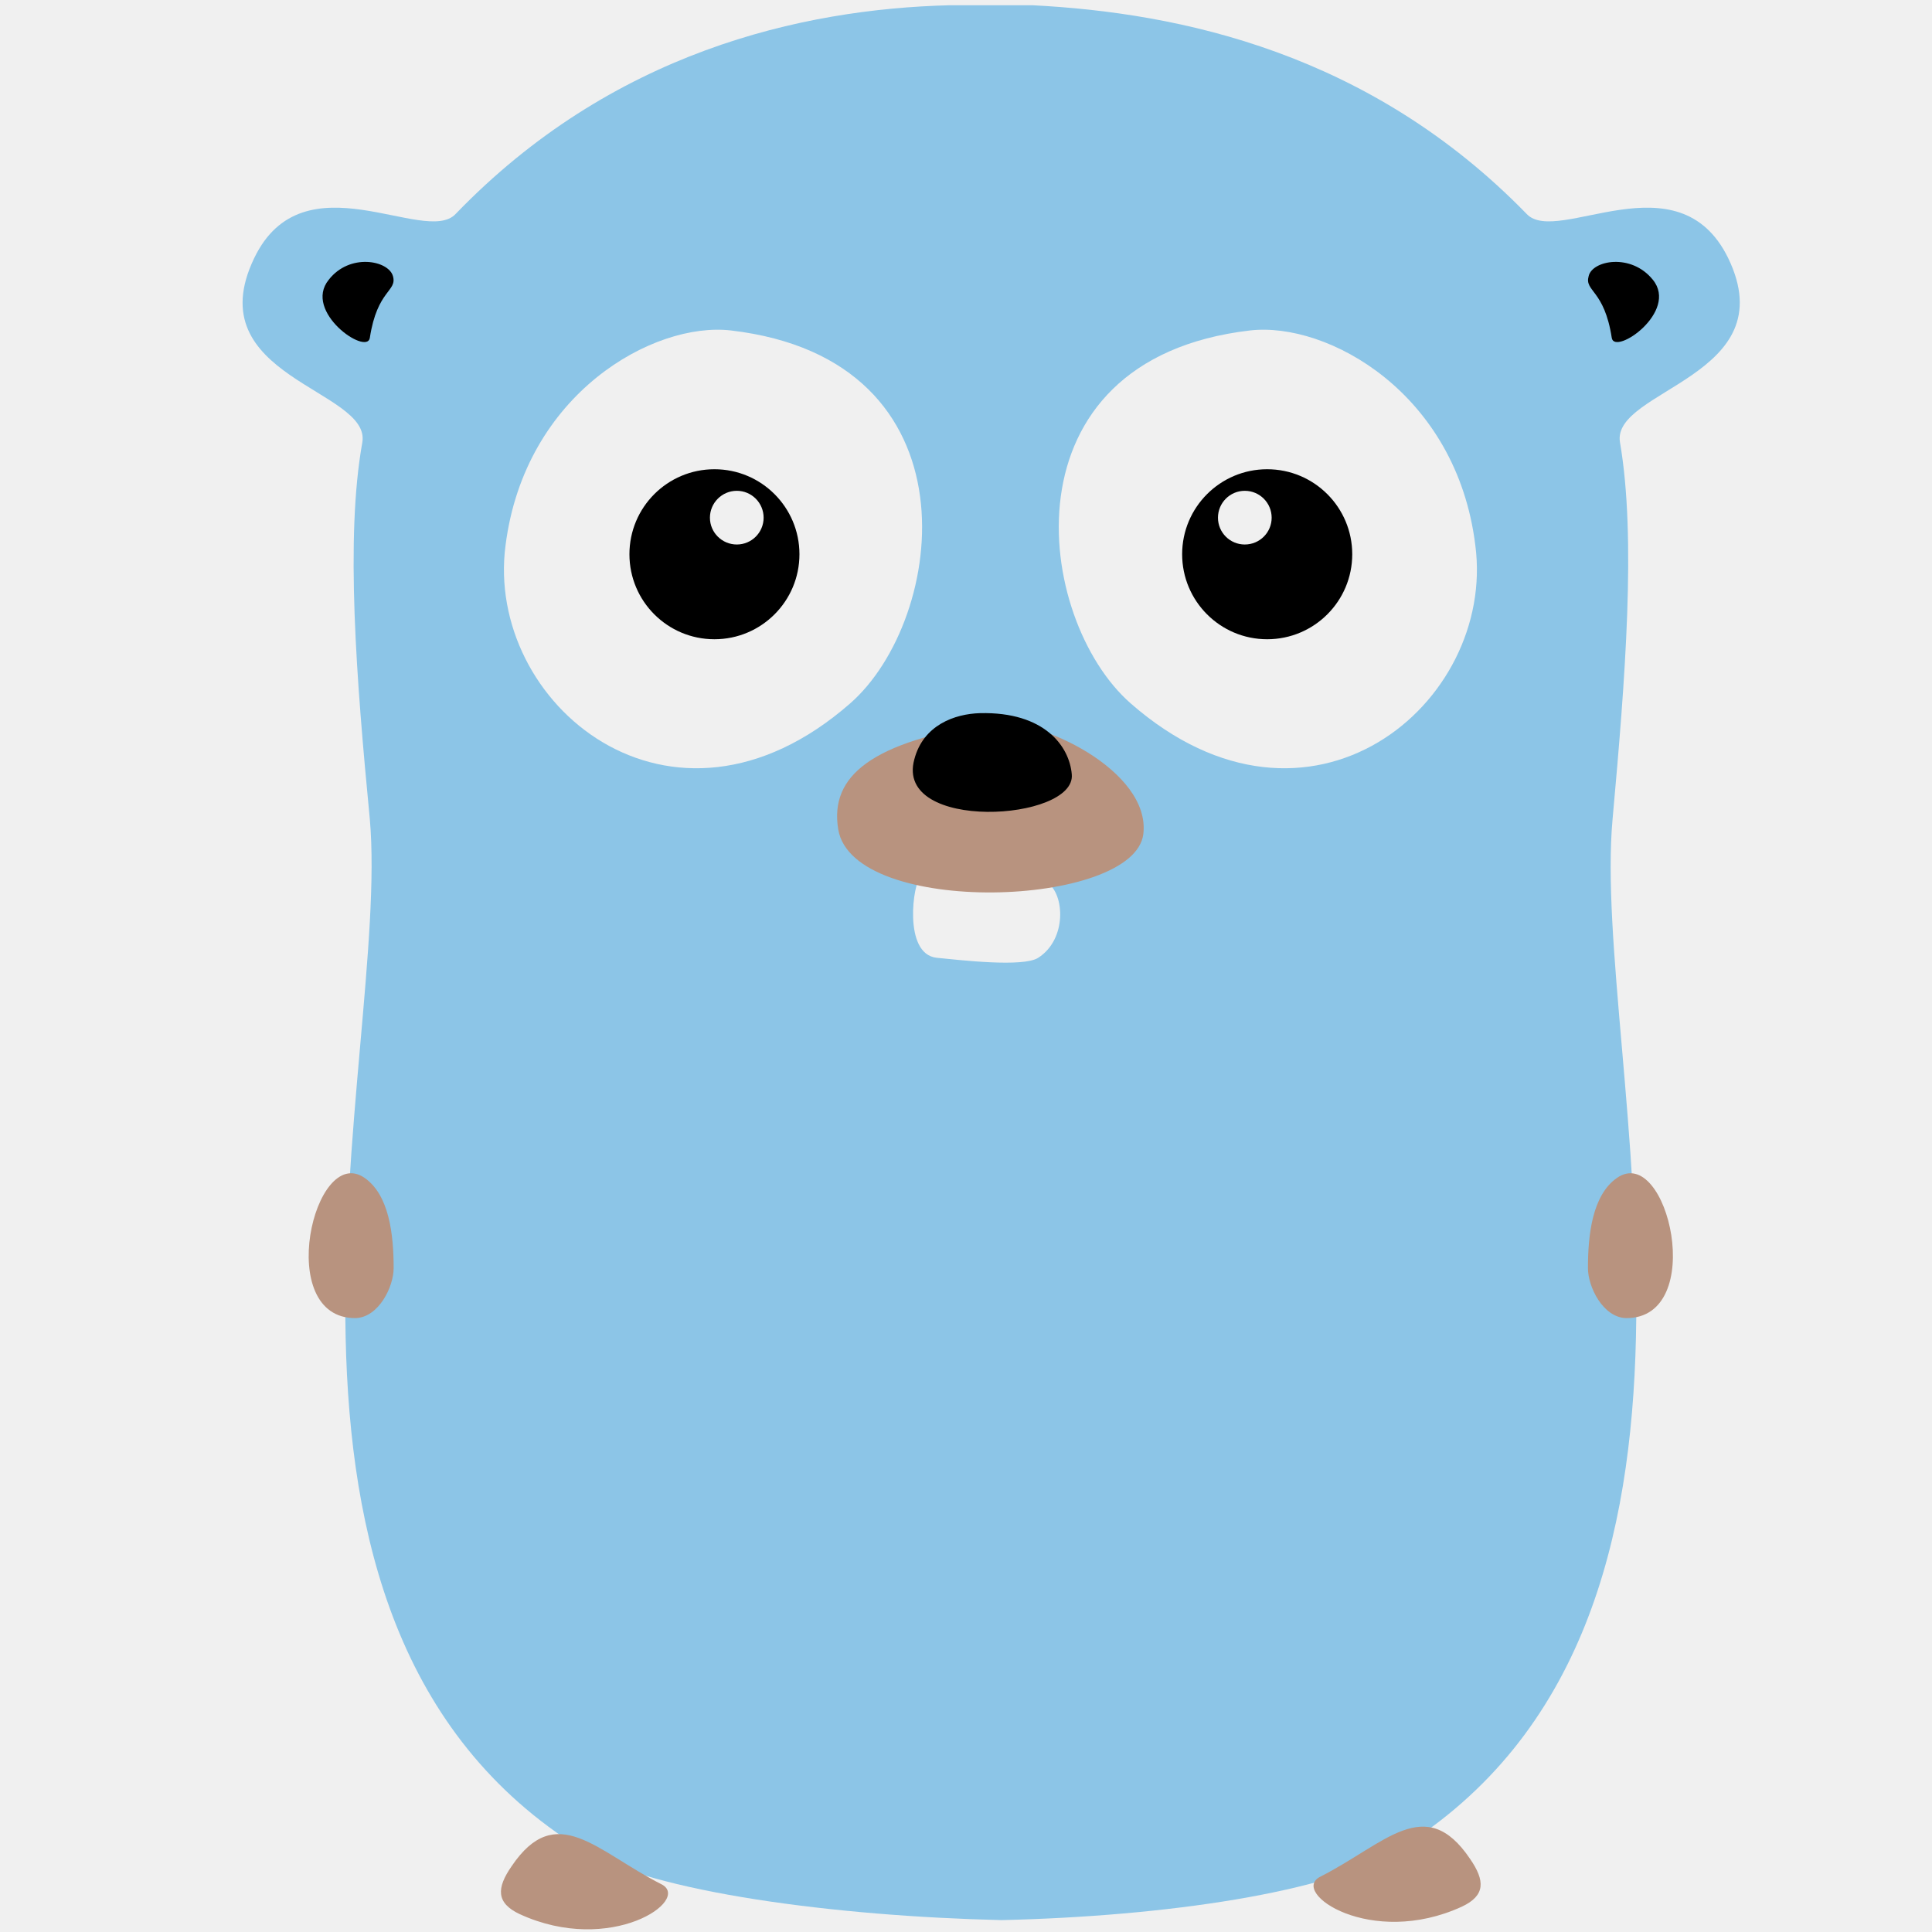
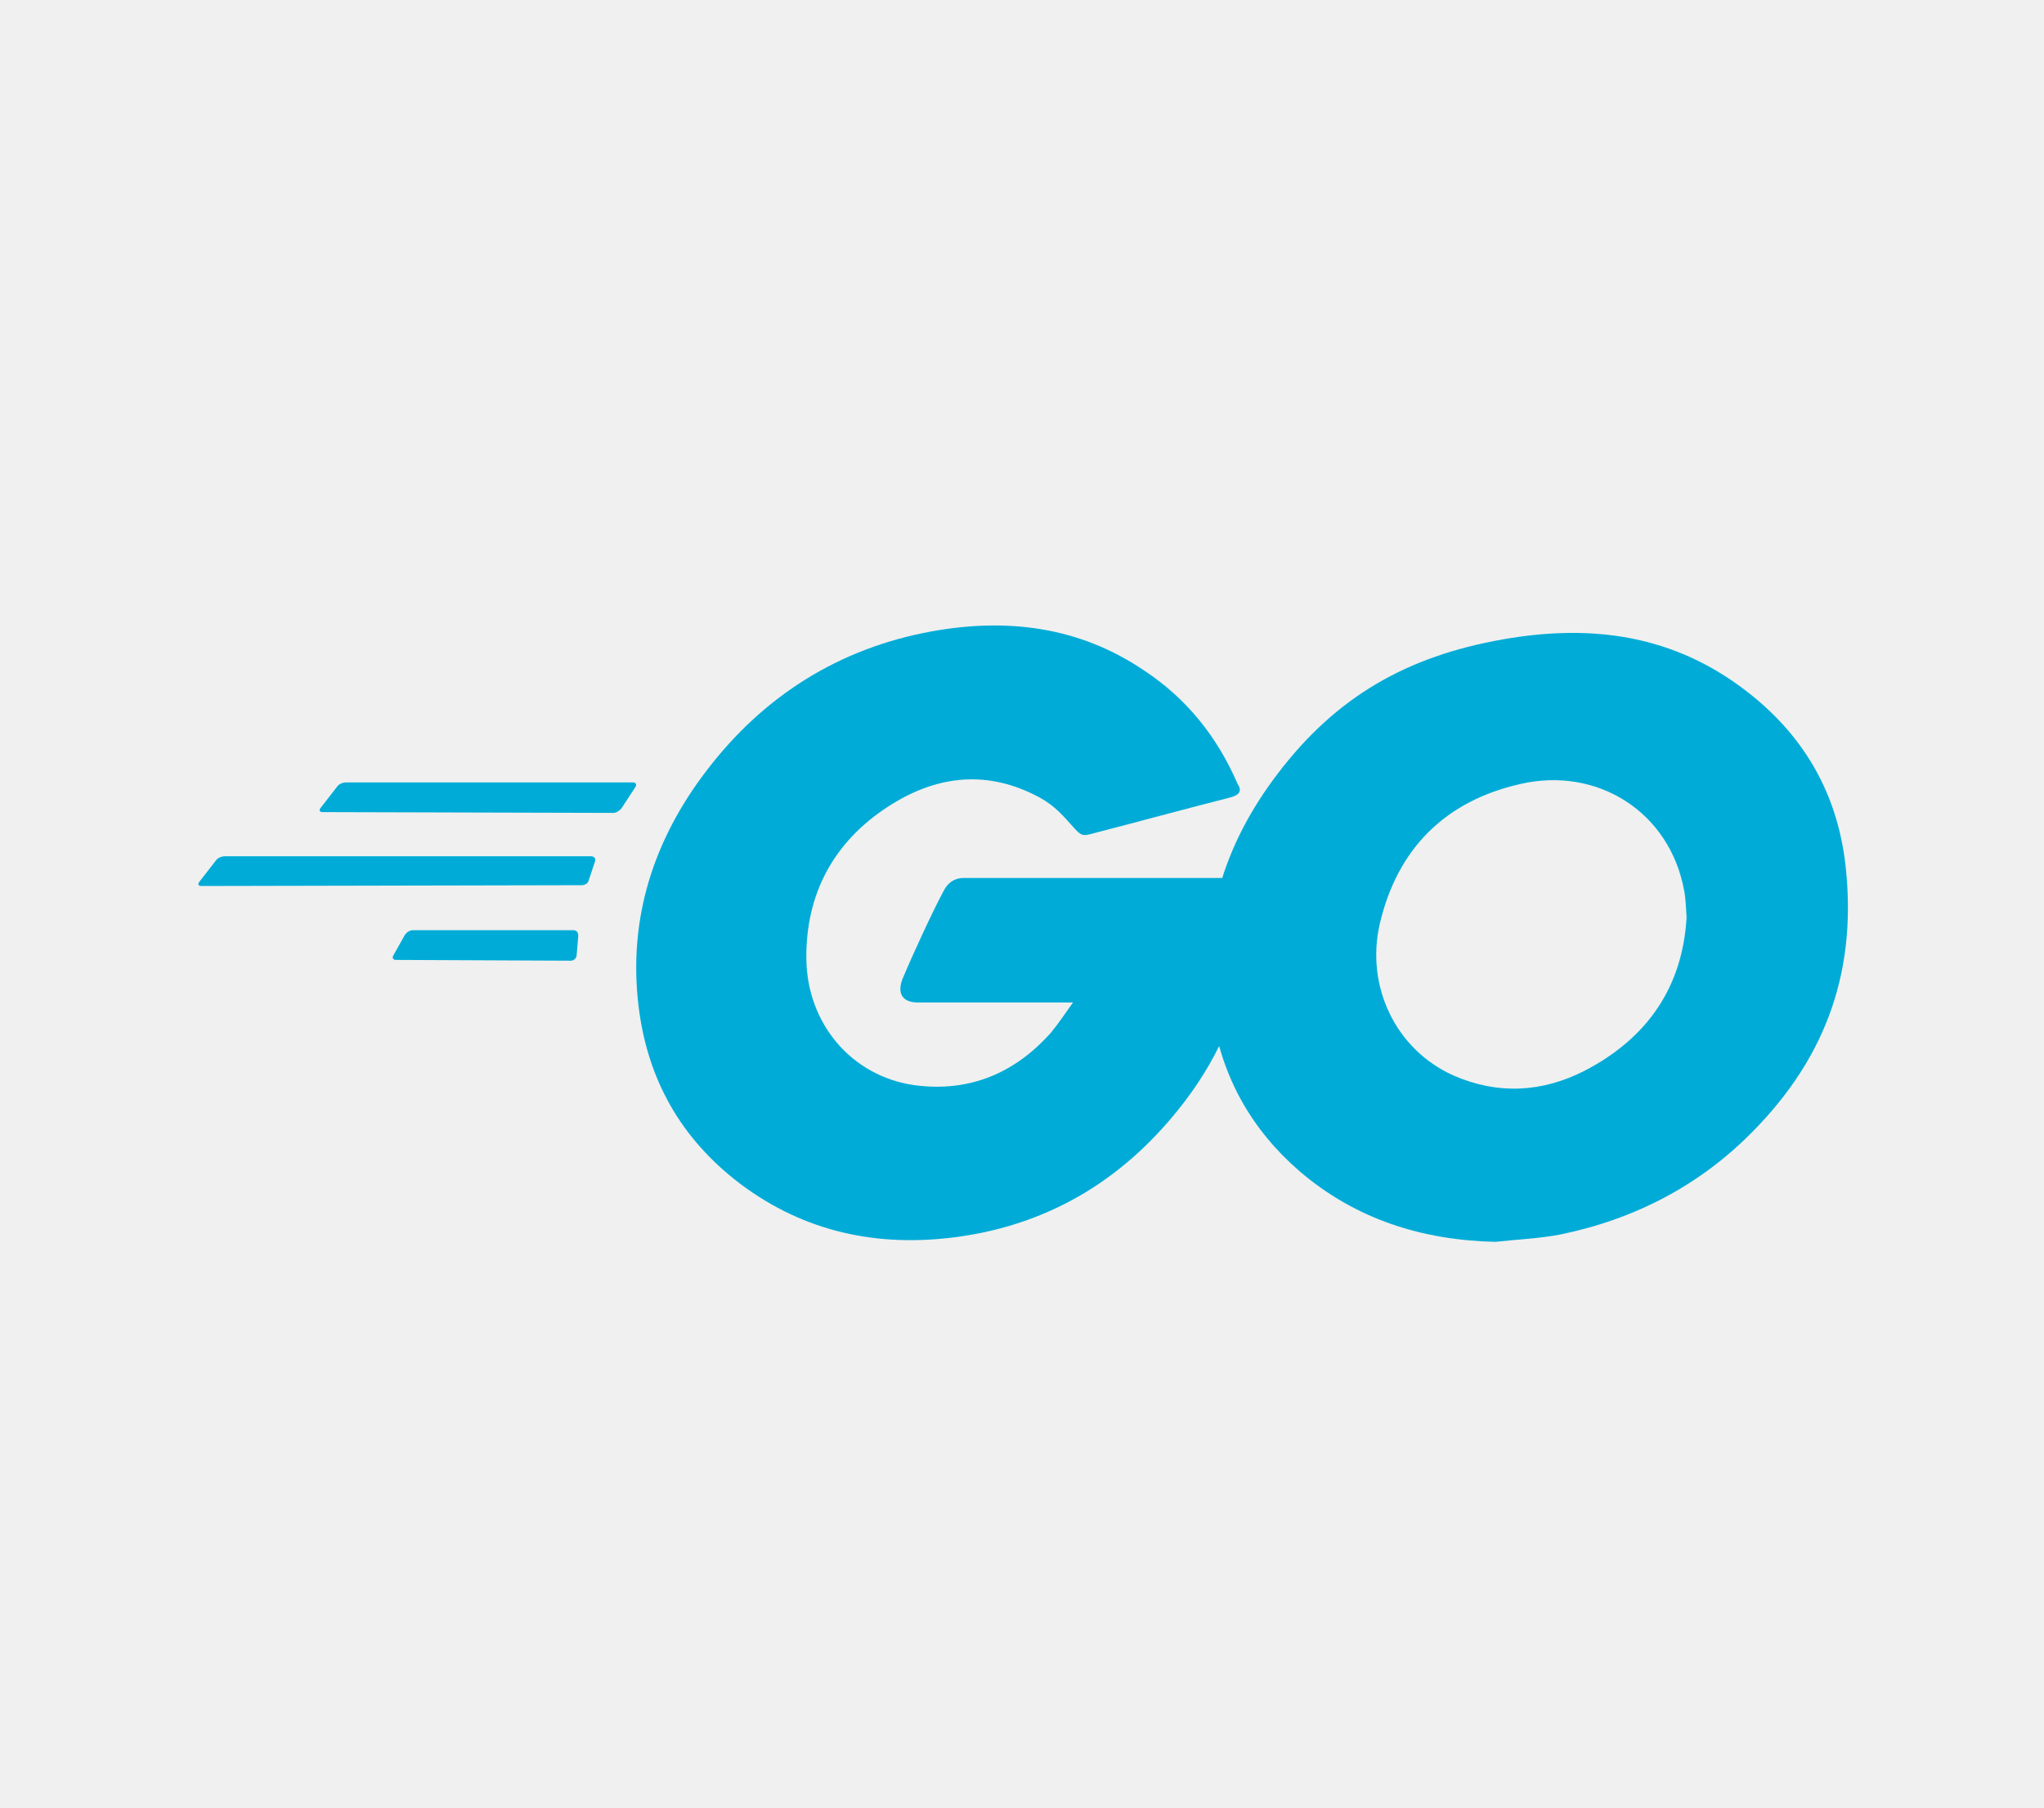
- <svg xmlns="http://www.w3.org/2000/svg" width="800px" height="800px" viewBox="0 0 24 24">
-   <g fill="none">
-     <path fill="#8CC5E7" d="M21.468,3.206 C22.181,4.68 20.013,4.837 20.124,5.495 C20.328,6.681 20.189,8.442 20.032,10.175 C19.763,13.112 21.959,20.145 17.381,22.971 C16.52,23.509 14.472,23.805 12.452,23.852 C12.452,23.852 12.442,23.852 12.442,23.852 C12.442,23.852 12.433,23.852 12.433,23.852 C10.413,23.805 8.087,23.509 7.225,22.971 C2.657,20.145 4.853,13.112 4.594,10.175 C4.427,8.442 4.288,6.681 4.501,5.495 C4.612,4.837 2.444,4.689 3.158,3.206 C3.769,1.937 5.28,3.058 5.659,2.659 C7.596,0.649 9.95,0.111 11.803,0.065 C11.988,0.065 12.822,0.065 12.822,0.065 C14.666,0.158 17.02,0.658 18.966,2.659 C19.346,3.058 20.847,1.937 21.468,3.206 Z M11.432,10.907 C11.349,10.944 11.21,11.852 11.636,11.898 C11.924,11.926 12.711,12.019 12.897,11.898 C13.258,11.666 13.221,11.11 13.017,10.971 C12.674,10.749 11.525,10.86 11.432,10.907 Z M9.079,4.105 C8.124,3.994 6.521,4.883 6.28,6.774 C6.021,8.738 8.337,10.684 10.561,8.738 C11.757,7.691 12.174,4.466 9.079,4.105 Z M15.528,4.105 C12.433,4.466 12.85,7.691 14.046,8.738 C16.269,10.684 18.586,8.738 18.327,6.774 C18.095,4.883 16.492,3.994 15.528,4.105 Z" />
-     <path fill="#B8937F" d="M12.313,8.988 C12.897,8.905 14.296,9.572 14.203,10.36 C14.092,11.277 10.598,11.398 10.413,10.304 C10.302,9.637 10.83,9.211 12.313,8.988 Z M20.198,16.374 C19.911,16.364 19.726,15.985 19.726,15.753 C19.726,15.336 19.781,14.845 20.087,14.632 C20.717,14.196 21.218,16.383 20.198,16.374 Z M4.418,16.374 C3.398,16.383 3.899,14.196 4.529,14.632 C4.835,14.845 4.89,15.336 4.89,15.753 C4.89,15.985 4.705,16.364 4.418,16.374 Z M18.262,23.092 C18.447,23.361 18.456,23.546 18.16,23.685 C17.029,24.204 16.019,23.509 16.399,23.314 C17.205,22.907 17.706,22.267 18.262,23.092 Z M6.354,23.185 C6.91,22.36 7.411,22.999 8.217,23.407 C8.597,23.602 7.587,24.297 6.456,23.778 C6.16,23.639 6.169,23.453 6.354,23.185 Z" />
-     <path fill="#000000" d="M19.735,3.429 C19.781,3.234 20.263,3.141 20.532,3.475 C20.856,3.873 20.059,4.42 20.022,4.198 C19.93,3.595 19.68,3.623 19.735,3.429 Z M4.881,3.429 C4.937,3.623 4.686,3.595 4.594,4.198 C4.557,4.42 3.76,3.873 4.084,3.475 C4.344,3.141 4.825,3.234 4.881,3.429 Z M15.741,7.941 C15.158,7.941 14.685,7.468 14.685,6.885 C14.685,6.302 15.158,5.829 15.741,5.829 C16.325,5.829 16.798,6.302 16.798,6.885 C16.798,7.468 16.325,7.941 15.741,7.941 Z M15.463,6.764 C15.648,6.764 15.797,6.615 15.797,6.431 C15.797,6.247 15.648,6.097 15.463,6.097 C15.279,6.097 15.13,6.247 15.13,6.431 C15.13,6.615 15.279,6.764 15.463,6.764 Z M11.358,9.433 C11.469,9.007 11.859,8.868 12.174,8.859 C12.98,8.84 13.286,9.276 13.314,9.619 C13.369,10.202 11.108,10.341 11.358,9.433 Z M8.875,7.941 C8.291,7.941 7.819,7.468 7.819,6.885 C7.819,6.302 8.291,5.829 8.875,5.829 C9.458,5.829 9.931,6.302 9.931,6.885 C9.931,7.468 9.458,7.941 8.875,7.941 Z M9.153,6.764 C9.337,6.764 9.486,6.615 9.486,6.431 C9.486,6.247 9.337,6.097 9.153,6.097 C8.969,6.097 8.819,6.247 8.819,6.431 C8.819,6.615 8.969,6.764 9.153,6.764 Z" />
+ <svg xmlns="http://www.w3.org/2000/svg" version="1.1" id="Layer_1" x="0px" y="0px" viewBox="0 0 254.5 225" style="enable-background:new 0 0 254.5 225;" xml:space="preserve">
+   <style type="text/css">
+ 	.st0{fill:#2DBCAF;}
+ 	.st1{fill:#5DC9E1;}
+ 	.st2{fill:#FDDD00;}
+ 	.st3{fill:#CE3262;}
+ 	.st4{fill:#00ACD7;}
+ 	.st5{fill:#FFFFFF;}
+ </style>
+   <g>
+     <g>
+       <g>
+         <g>
+           <path class="st4" d="M40.2,101.1c-0.4,0-0.5-0.2-0.3-0.5l2.1-2.7c0.2-0.3,0.7-0.5,1.1-0.5l35.7,0c0.4,0,0.5,0.3,0.3,0.6      l-1.7,2.6c-0.2,0.3-0.7,0.6-1,0.6L40.2,101.1z" />
+         </g>
+       </g>
+     </g>
+     <g>
+       <g>
+         <g>
+           <path class="st4" d="M25.1,110.3c-0.4,0-0.5-0.2-0.3-0.5l2.1-2.7c0.2-0.3,0.7-0.5,1.1-0.5l45.6,0c0.4,0,0.6,0.3,0.5,0.6      l-0.8,2.4c-0.1,0.4-0.5,0.6-0.9,0.6L25.1,110.3z" />
+         </g>
+       </g>
+     </g>
+     <g>
+       <g>
+         <g>
+           <path class="st4" d="M49.3,119.5c-0.4,0-0.5-0.3-0.3-0.6l1.4-2.5c0.2-0.3,0.6-0.6,1-0.6l20,0c0.4,0,0.6,0.3,0.6,0.7l-0.2,2.4      c0,0.4-0.4,0.7-0.7,0.7L49.3,119.5z" />
+         </g>
+       </g>
+     </g>
+     <g>
+       <g id="CXHf1q_3_">
+         <g>
+           <g>
+             <path class="st4" d="M153.1,99.3c-6.3,1.6-10.6,2.8-16.8,4.4c-1.5,0.4-1.6,0.5-2.9-1c-1.5-1.7-2.6-2.8-4.7-3.8       c-6.3-3.1-12.4-2.2-18.1,1.5c-6.8,4.4-10.3,10.9-10.2,19c0.1,8,5.6,14.6,13.5,15.7c6.8,0.9,12.5-1.5,17-6.6       c0.9-1.1,1.7-2.3,2.7-3.7c-3.6,0-8.1,0-19.3,0c-2.1,0-2.6-1.3-1.9-3c1.3-3.1,3.7-8.3,5.1-10.9c0.3-0.6,1-1.6,2.5-1.6       c5.1,0,23.9,0,36.4,0c-0.2,2.7-0.2,5.4-0.6,8.1c-1.1,7.2-3.8,13.8-8.2,19.6c-7.2,9.5-16.6,15.4-28.5,17       c-9.8,1.3-18.9-0.6-26.9-6.6c-7.4-5.6-11.6-13-12.7-22.2c-1.3-10.9,1.9-20.7,8.5-29.3c7.1-9.3,16.5-15.2,28-17.3       c9.4-1.7,18.4-0.6,26.5,4.9c5.3,3.5,9.1,8.3,11.6,14.1C154.7,98.5,154.3,99,153.1,99.3z" />
+           </g>
+           <g>
+             <path class="st4" d="M186.2,154.6c-9.1-0.2-17.4-2.8-24.4-8.8c-5.9-5.1-9.6-11.6-10.8-19.3c-1.8-11.3,1.3-21.3,8.1-30.2       c7.3-9.6,16.1-14.6,28-16.7c10.2-1.8,19.8-0.8,28.5,5.1c7.9,5.4,12.8,12.7,14.1,22.3c1.7,13.5-2.2,24.5-11.5,33.9       c-6.6,6.7-14.7,10.9-24,12.8C191.5,154.2,188.8,154.3,186.2,154.6z M210,114.2c-0.1-1.3-0.1-2.3-0.3-3.3       c-1.8-9.9-10.9-15.5-20.4-13.3c-9.3,2.1-15.3,8-17.5,17.4c-1.8,7.8,2,15.7,9.2,18.9c5.5,2.4,11,2.1,16.3-0.6       C205.2,129.2,209.5,122.8,210,114.2z" />
+           </g>
+         </g>
+       </g>
+     </g>
  </g>
</svg>
